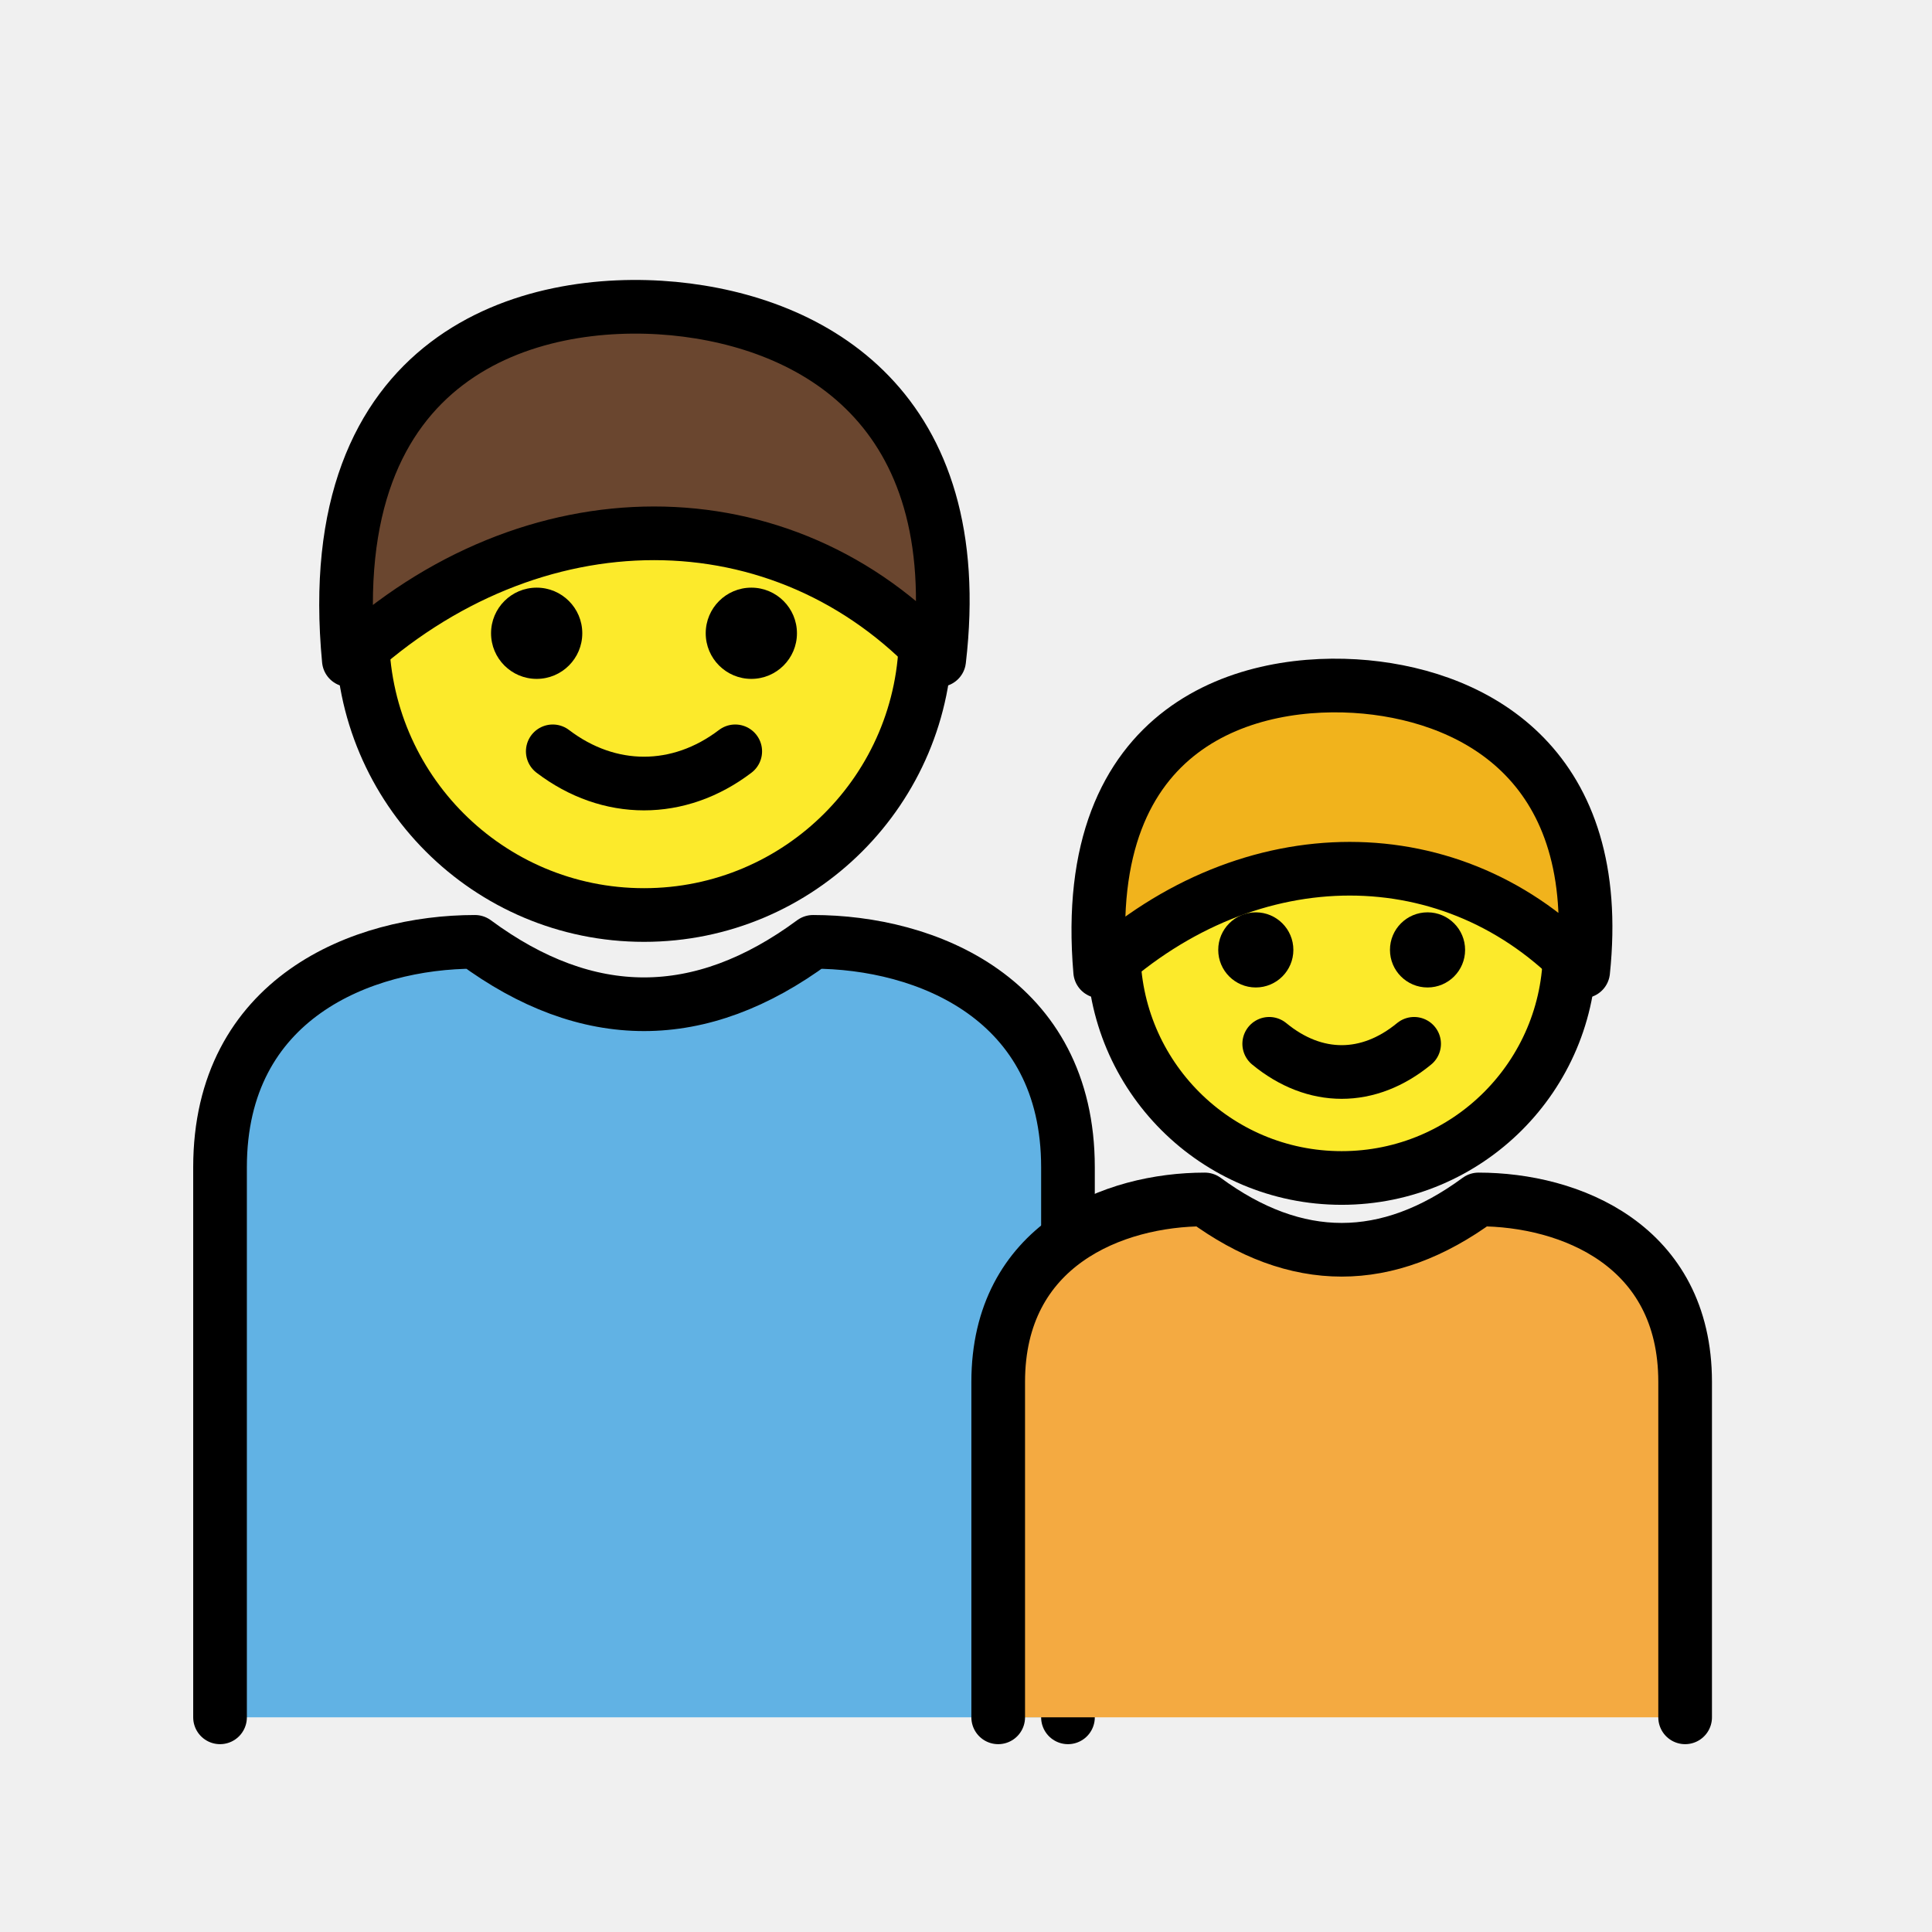
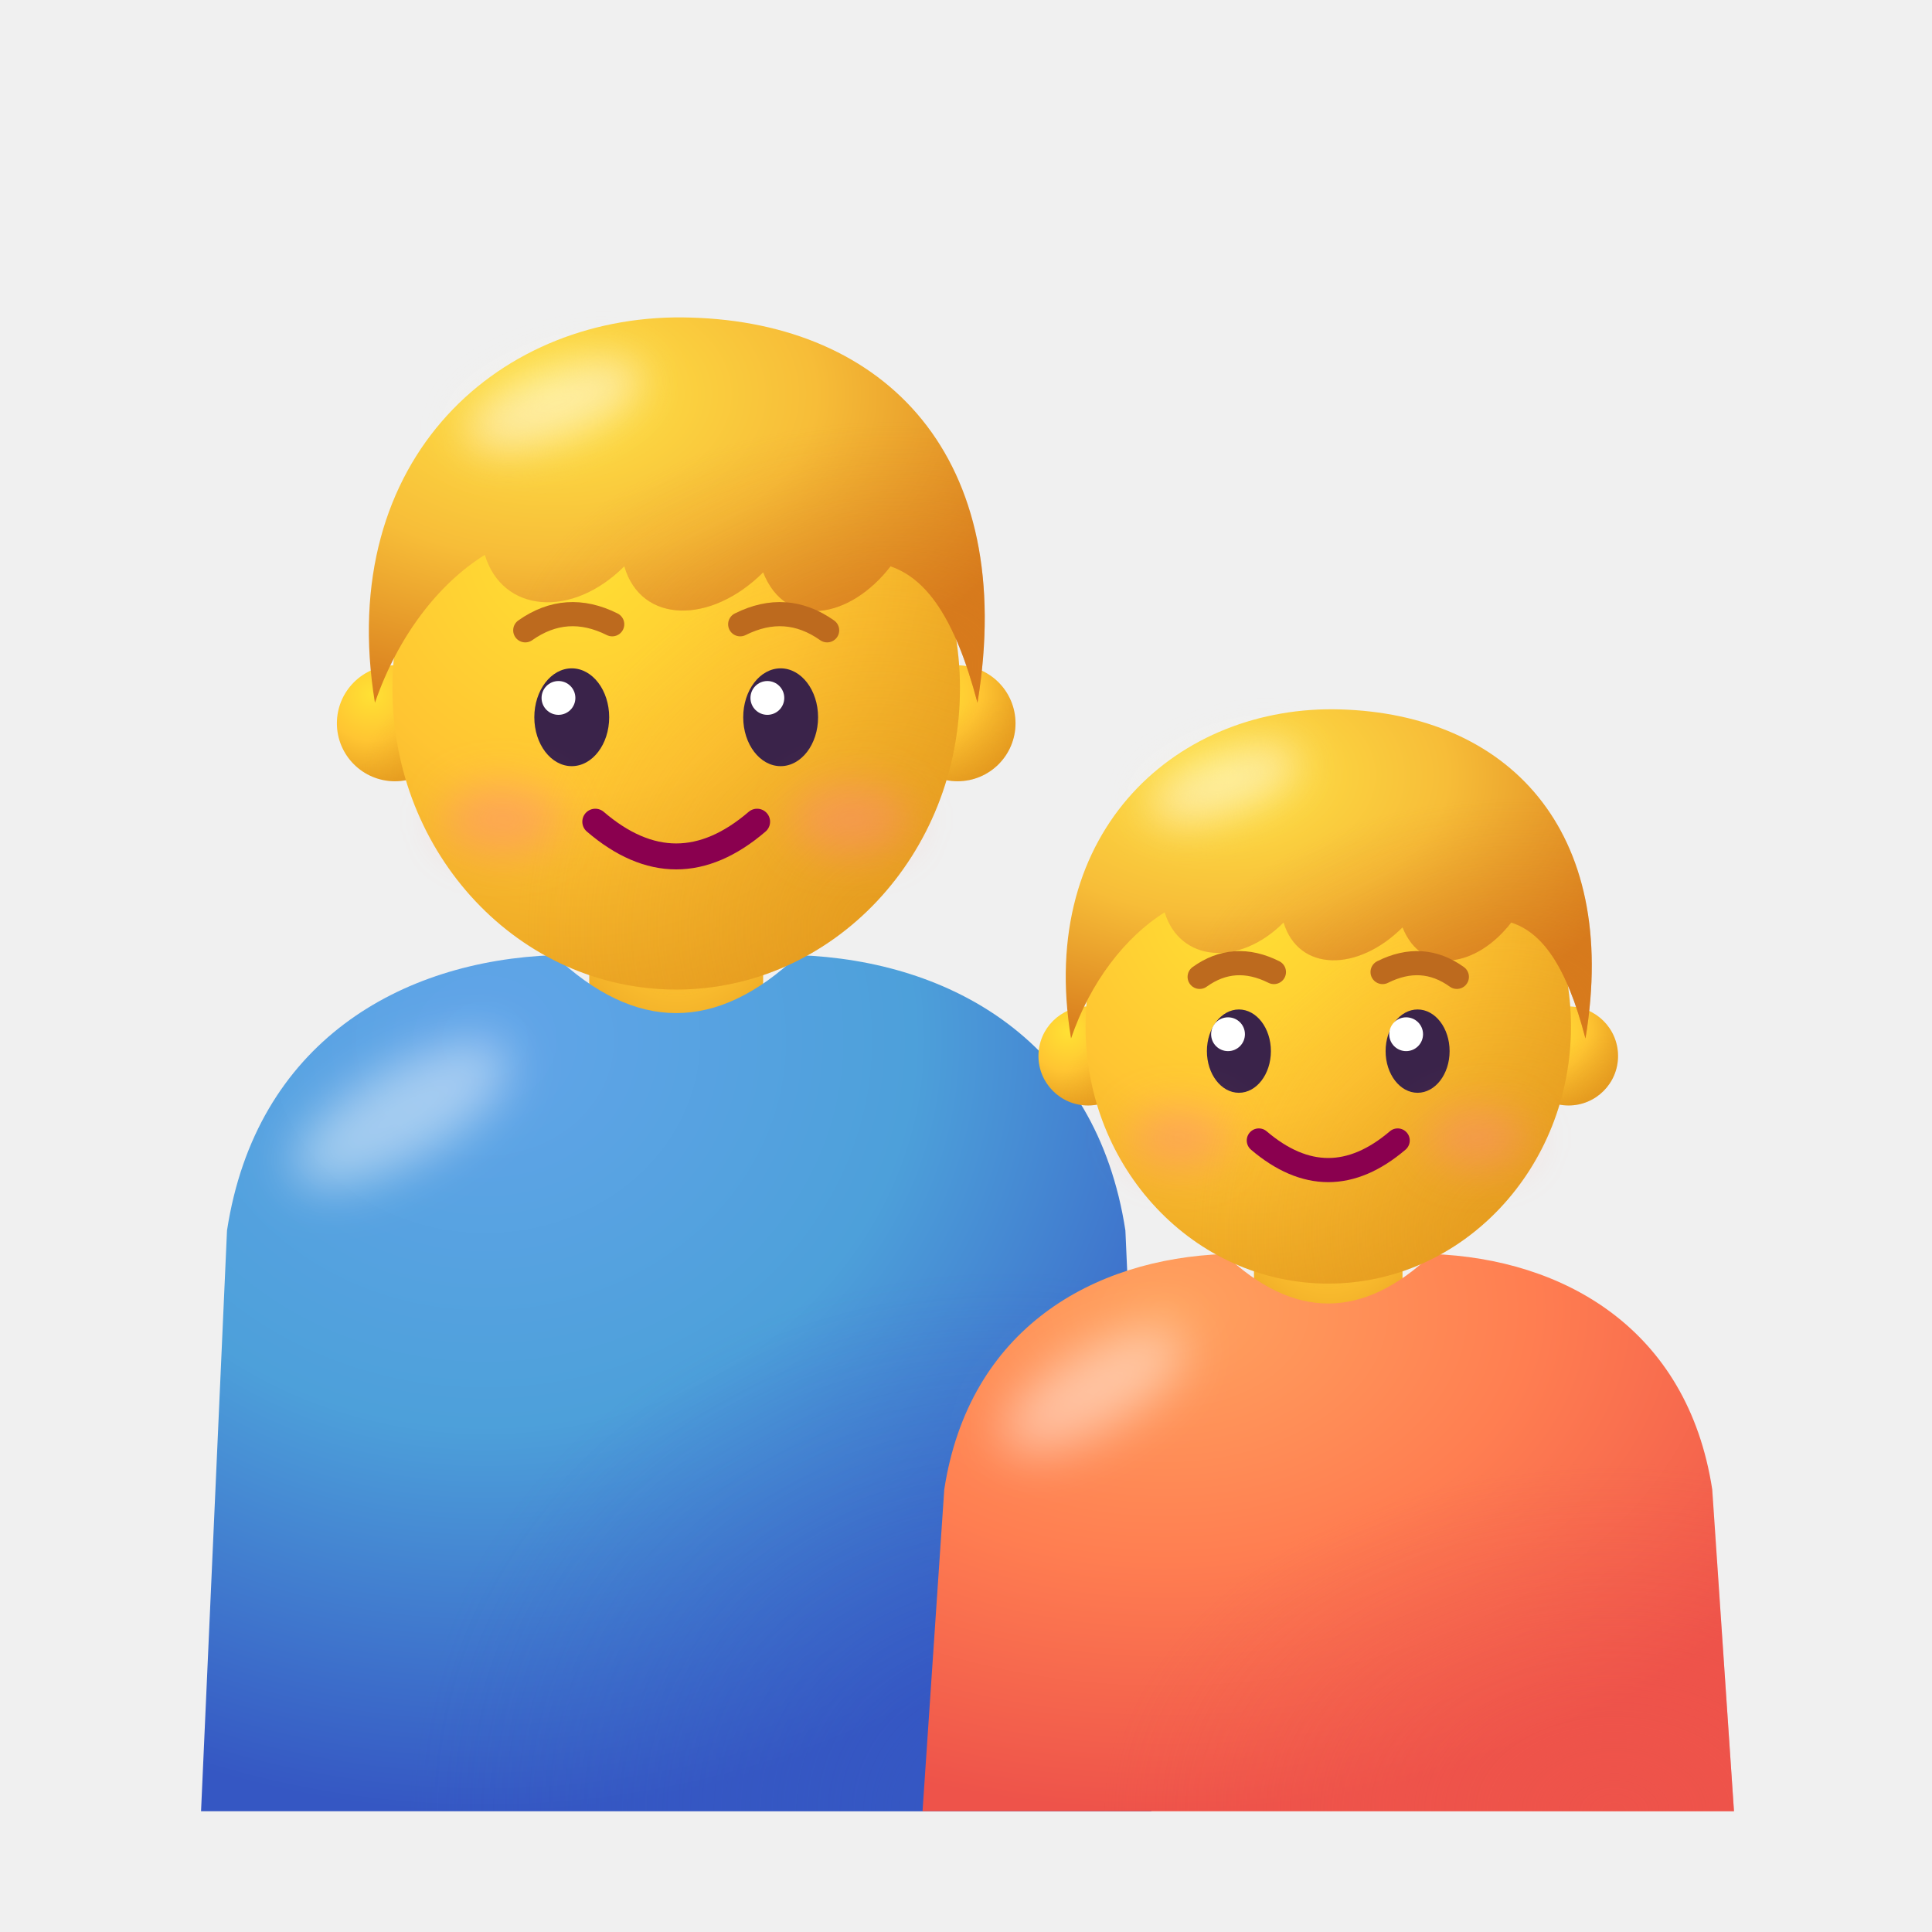
- <svg xmlns="http://www.w3.org/2000/svg" viewBox="0 0 72 72">
-   <g stroke="#000" stroke-width="2" stroke-linecap="round" stroke-linejoin="round">
-     <path d="M8.2,64 L8.2,43.5 C8.2,37.2 13.5,35.1 17.7,35.1 C21.9,38.2 26.1,38.2 30.3,35.1 C34.5,35.1 39.8,37.2 39.8,43.5 L39.8,64" fill="#61B2E4" />
-     <circle cx="24" cy="23.6" r="10.5" fill="#FCEA2B" />
-     <circle cx="20" cy="23.6" r="1.7" fill="#000" stroke="none" />
-     <circle cx="28" cy="23.6" r="1.7" fill="#000" stroke="none" />
-     <path d="M20.6,28 C22.7,29.6 25.3,29.6 27.4,28" fill="none" />
-     <path d="M13,24.6 C11.9,13.1 19.8,11 25.1,11.5 C30.3,12 36.1,15.2 35,24.6 C29.2,18.3 19.8,18.3 13,24.6 Z" fill="#6A462F" />
-     <path d="M37.2,64 L37.2,51.5 C37.2,46.4 41.5,44.7 44.9,44.7 C48.3,47.2 51.7,47.2 55.1,44.7 C58.5,44.7 62.8,46.4 62.8,51.5 L62.8,64" fill="#F4AA41" />
-     <circle cx="50" cy="35.4" r="8.5" fill="#FCEA2B" />
-     <circle cx="46.8" cy="35.4" r="1.4" fill="#000" stroke="none" />
-     <circle cx="53.2" cy="35.4" r="1.4" fill="#000" stroke="none" />
-     <path d="M47.3,38.9 C49,40.3 51,40.3 52.7,38.9" fill="none" />
-     <path d="M41,36.2 C40.2,26.9 46.6,25.2 50.9,25.6 C55.1,26 59.8,28.6 59,36.2 C54.2,31.1 46.6,31.1 41,36.2 Z" fill="#F1B31C" />
+ <svg xmlns="http://www.w3.org/2000/svg" width="32" height="32" viewBox="0 0 32 32" fill="none">
+   <rect x="9.76" y="13.8" width="2.88" height="4.32" fill="url(#qardas_fill1)" />
+   <rect x="9.76" y="13.8" width="2.88" height="4.32" fill="url(#qardas_fill2)" />
+   <path d="M9.18 15.82C6.64 15.91 4.24 17.26 3.76 20.38L3.33 30L19.07 30L18.64 20.38C18.16 17.26 15.76 15.91 13.22 15.82Q11.2 17.74 9.18 15.82Z" fill="url(#qardas_fill3)" />
+   <path d="M9.18 15.82C6.64 15.91 4.24 17.26 3.76 20.38L3.33 30L19.07 30L18.64 20.38C18.16 17.26 15.76 15.91 13.22 15.82Q11.2 17.74 9.18 15.82Z" fill="url(#qardas_fill4)" />
+   <g filter="url(#qardas_blur04)">
+     <ellipse cx="6.64" cy="18.46" rx="2.02" ry="0.77" fill="#FFFFFF" fill-opacity="0.45" transform="rotate(-30 6.64 18.46)" />
  </g>
+   <circle cx="6.54" cy="11.98" r="0.96" fill="url(#qardas_fill5)" />
+   <circle cx="6.54" cy="11.98" r="0.96" fill="url(#qardas_fill6)" />
+   <circle cx="15.86" cy="11.98" r="0.96" fill="url(#qardas_fill7)" />
+   <circle cx="15.86" cy="11.98" r="0.96" fill="url(#qardas_fill8)" />
+   <ellipse cx="11.2" cy="11.4" rx="4.7" ry="4.99" fill="url(#qardas_fill9)" />
+   <ellipse cx="11.2" cy="11.4" rx="4.7" ry="4.99" fill="url(#qardas_fill10)" />
+   <path d="M6.21 11.64C5.54 7.56 8.32 5.16 11.44 5.26C14.66 5.35 16.86 7.56 16.19 11.64C15.81 10.2 15.33 9.58 14.75 9.38C14.08 10.25 13.02 10.44 12.64 9.48C11.78 10.34 10.62 10.34 10.34 9.38C9.47 10.25 8.32 10.15 8.03 9.19C7.26 9.67 6.59 10.54 6.21 11.64Z" fill="url(#qardas_fill11)" />
+   <path d="M6.21 11.64C5.54 7.56 8.32 5.16 11.44 5.26C14.66 5.35 16.86 7.56 16.19 11.64C15.81 10.2 15.33 9.58 14.75 9.38C14.08 10.25 13.02 10.44 12.64 9.48C11.78 10.34 10.62 10.34 10.34 9.38C9.47 10.25 8.32 10.15 8.03 9.19C7.26 9.67 6.59 10.54 6.21 11.64Z" fill="url(#qardas_fill12)" />
+   <g filter="url(#qardas_blur035)">
+     <ellipse cx="9.18" cy="6.7" rx="1.54" ry="0.58" fill="#FEF5E1" fill-opacity="0.6" transform="rotate(-20 9.18 6.7)" />
+   </g>
+   <ellipse cx="9.47" cy="11.88" rx="0.62" ry="0.81" fill="#3A234A" />
+   <circle cx="9.25" cy="11.56" r="0.28" fill="#FFFFFF" />
+   <path d="M8.7 10.44Q9.38 9.96 10.14 10.34" stroke="#BD6A1E" stroke-width="0.4" stroke-linecap="round" stroke-linejoin="round" />
+   <g filter="url(#qardas_blur035)">
+     <ellipse cx="8.32" cy="13.56" rx="0.96" ry="0.58" fill="#FF8A80" fill-opacity="0.45" />
+   </g>
+   <ellipse cx="12.93" cy="11.88" rx="0.62" ry="0.81" fill="#3A234A" />
+   <circle cx="12.71" cy="11.56" r="0.28" fill="#FFFFFF" />
+   <path d="M13.7 10.44Q13.02 9.96 12.26 10.34" stroke="#BD6A1E" stroke-width="0.4" stroke-linecap="round" stroke-linejoin="round" />
+   <g filter="url(#qardas_blur035)">
+     <ellipse cx="14.08" cy="13.56" rx="0.96" ry="0.58" fill="#FF8A80" fill-opacity="0.45" />
+   </g>
+   <path d="M9.86 13.61Q11.2 14.76 12.54 13.61" stroke="#8A004F" stroke-width="0.43" stroke-linecap="round" stroke-linejoin="round" />
+   <rect x="20.77" y="19.05" width="2.46" height="3.69" fill="url(#qardas_fill13)" />
+   <rect x="20.77" y="19.05" width="2.46" height="3.69" fill="url(#qardas_fill14)" />
+   <path d="M20.28 20.77C18.11 20.85 16.05 22 15.64 24.67L15.28 30L28.72 30L28.36 24.67C27.95 22 25.89 20.85 23.72 20.77Q22 22.41 20.28 20.77Z" fill="url(#qardas_fill15)" />
+   <path d="M20.28 20.77C18.11 20.85 16.05 22 15.64 24.67L15.28 30L28.72 30L28.36 24.67C27.95 22 25.89 20.85 23.72 20.77Q22 22.41 20.28 20.77Z" fill="url(#qardas_fill16)" />
+   <g filter="url(#qardas_blur04)">
+     <ellipse cx="18.11" cy="23.03" rx="1.72" ry="0.66" fill="#FFFFFF" fill-opacity="0.45" transform="rotate(-30 18.11 23.03)" />
+   </g>
+   <circle cx="18.02" cy="17.49" r="0.82" fill="url(#qardas_fill17)" />
+   <circle cx="18.02" cy="17.49" r="0.82" fill="url(#qardas_fill18)" />
+   <circle cx="25.98" cy="17.49" r="0.82" fill="url(#qardas_fill19)" />
+   <circle cx="25.98" cy="17.49" r="0.82" fill="url(#qardas_fill20)" />
+   <ellipse cx="22" cy="17" rx="4.02" ry="4.26" fill="url(#qardas_fill21)" />
+   <ellipse cx="22" cy="17" rx="4.02" ry="4.26" fill="url(#qardas_fill22)" />
+   <path d="M17.74 17.2C17.16 13.72 19.54 11.67 22.2 11.75C24.95 11.83 26.84 13.72 26.26 17.2C25.94 15.97 25.53 15.44 25.03 15.28C24.46 16.02 23.56 16.18 23.23 15.36C22.49 16.1 21.51 16.1 21.26 15.28C20.52 16.02 19.54 15.93 19.29 15.11C18.64 15.52 18.06 16.26 17.74 17.2Z" fill="url(#qardas_fill23)" />
+   <path d="M17.74 17.2C17.16 13.72 19.54 11.67 22.2 11.75C24.95 11.83 26.84 13.72 26.26 17.2C25.94 15.97 25.53 15.44 25.03 15.28C24.46 16.02 23.56 16.18 23.23 15.36C22.49 16.1 21.51 16.1 21.26 15.28C20.52 16.02 19.54 15.93 19.29 15.11C18.64 15.52 18.06 16.26 17.74 17.2Z" fill="url(#qardas_fill24)" />
+   <g filter="url(#qardas_blur035)">
+     <ellipse cx="20.28" cy="12.98" rx="1.31" ry="0.49" fill="#FEF5E1" fill-opacity="0.6" transform="rotate(-20 20.28 12.98)" />
+   </g>
+   <ellipse cx="20.52" cy="17.41" rx="0.53" ry="0.69" fill="#3A234A" />
+   <circle cx="20.34" cy="17.13" r="0.28" fill="#FFFFFF" />
+   <path d="M19.87 16.18Q20.44 15.77 21.1 16.1" stroke="#BD6A1E" stroke-width="0.4" stroke-linecap="round" stroke-linejoin="round" />
+   <g filter="url(#qardas_blur035)">
+     <ellipse cx="19.54" cy="18.84" rx="0.82" ry="0.49" fill="#FF8A80" fill-opacity="0.45" />
+   </g>
+   <ellipse cx="23.48" cy="17.41" rx="0.53" ry="0.69" fill="#3A234A" />
+   <circle cx="23.29" cy="17.13" r="0.28" fill="#FFFFFF" />
+   <path d="M24.13 16.18Q23.56 15.77 22.9 16.1" stroke="#BD6A1E" stroke-width="0.4" stroke-linecap="round" stroke-linejoin="round" />
+   <g filter="url(#qardas_blur035)">
+     <ellipse cx="24.46" cy="18.84" rx="0.82" ry="0.49" fill="#FF8A80" fill-opacity="0.45" />
+   </g>
+   <path d="M20.85 18.89Q22 19.87 23.15 18.89" stroke="#8A004F" stroke-width="0.4" stroke-linecap="round" stroke-linejoin="round" />
+   <defs>
+     <radialGradient id="qardas_fill1" cx="0.5" cy="0" r="1">
+       <stop stop-color="#FFE134" />
+       <stop offset="0.5" stop-color="#FFC532" />
+       <stop offset="1" stop-color="#E59B1F" />
+     </radialGradient>
+     <radialGradient id="qardas_fill2" cx="0.5" cy="0" r="0.7">
+       <stop stop-color="#E59B1F" stop-opacity="0.8" />
+       <stop offset="0.9" stop-color="#E59B1F" stop-opacity="0" />
+     </radialGradient>
+     <radialGradient id="qardas_fill3" cx="0.3" cy="0.1" r="0.9">
+       <stop stop-color="#62A5E9" />
+       <stop offset="0.5" stop-color="#4DA0DA" />
+       <stop offset="1" stop-color="#3557C3" />
+     </radialGradient>
+     <radialGradient id="qardas_fill4" cx="0.85" cy="1" r="0.7">
+       <stop stop-color="#3557C3" stop-opacity="0.6" />
+       <stop offset="0.9" stop-color="#3557C3" stop-opacity="0" />
+     </radialGradient>
+     <filter id="qardas_blur04" x="0" y="0" width="32" height="32" filterUnits="userSpaceOnUse" color-interpolation-filters="sRGB">
+       <feGaussianBlur stdDeviation="0.4" />
+     </filter>
+     <radialGradient id="qardas_fill5" cx="0.3" cy="0.25" r="0.8">
+       <stop stop-color="#FFE134" />
+       <stop offset="0.5" stop-color="#FFC532" />
+       <stop offset="1" stop-color="#E59B1F" />
+     </radialGradient>
+     <radialGradient id="qardas_fill6" cx="0.85" cy="0.9" r="0.7">
+       <stop stop-color="#E59B1F" stop-opacity="0.4" />
+       <stop offset="0.9" stop-color="#E59B1F" stop-opacity="0" />
+     </radialGradient>
+     <radialGradient id="qardas_fill7" cx="0.3" cy="0.25" r="0.8">
+       <stop stop-color="#FFE134" />
+       <stop offset="0.5" stop-color="#FFC532" />
+       <stop offset="1" stop-color="#E59B1F" />
+     </radialGradient>
+     <radialGradient id="qardas_fill8" cx="0.85" cy="0.9" r="0.7">
+       <stop stop-color="#E59B1F" stop-opacity="0.4" />
+       <stop offset="0.9" stop-color="#E59B1F" stop-opacity="0" />
+     </radialGradient>
+     <radialGradient id="qardas_fill9" cx="0.32" cy="0.25" r="0.85">
+       <stop stop-color="#FFE134" />
+       <stop offset="0.5" stop-color="#FFC532" />
+       <stop offset="1" stop-color="#E59B1F" />
+     </radialGradient>
+     <radialGradient id="qardas_fill10" cx="0.85" cy="0.9" r="0.7">
+       <stop stop-color="#E59B1F" stop-opacity="0.45" />
+       <stop offset="0.9" stop-color="#E59B1F" stop-opacity="0" />
+     </radialGradient>
+     <radialGradient id="qardas_fill11" cx="0.3" cy="0.2" r="0.85">
+       <stop stop-color="#FFE446" />
+       <stop offset="0.5" stop-color="#F7BD38" />
+       <stop offset="1" stop-color="#D77A1C" />
+     </radialGradient>
+     <radialGradient id="qardas_fill12" cx="0.85" cy="0.9" r="0.7">
+       <stop stop-color="#D77A1C" stop-opacity="0.5" />
+       <stop offset="0.9" stop-color="#D77A1C" stop-opacity="0" />
+     </radialGradient>
+     <filter id="qardas_blur035" x="0" y="0" width="32" height="32" filterUnits="userSpaceOnUse" color-interpolation-filters="sRGB">
+       <feGaussianBlur stdDeviation="0.35" />
+     </filter>
+     <radialGradient id="qardas_fill13" cx="0.5" cy="0" r="1">
+       <stop stop-color="#FFE134" />
+       <stop offset="0.5" stop-color="#FFC532" />
+       <stop offset="1" stop-color="#E59B1F" />
+     </radialGradient>
+     <radialGradient id="qardas_fill14" cx="0.5" cy="0" r="0.7">
+       <stop stop-color="#E59B1F" stop-opacity="0.8" />
+       <stop offset="0.9" stop-color="#E59B1F" stop-opacity="0" />
+     </radialGradient>
+     <radialGradient id="qardas_fill15" cx="0.3" cy="0.1" r="0.9">
+       <stop stop-color="#FFA35F" />
+       <stop offset="0.5" stop-color="#FF7E51" />
+       <stop offset="1" stop-color="#EE534A" />
+     </radialGradient>
+     <radialGradient id="qardas_fill16" cx="0.85" cy="1" r="0.7">
+       <stop stop-color="#EE534A" stop-opacity="0.6" />
+       <stop offset="0.9" stop-color="#EE534A" stop-opacity="0" />
+     </radialGradient>
+     <radialGradient id="qardas_fill17" cx="0.3" cy="0.25" r="0.8">
+       <stop stop-color="#FFE134" />
+       <stop offset="0.5" stop-color="#FFC532" />
+       <stop offset="1" stop-color="#E59B1F" />
+     </radialGradient>
+     <radialGradient id="qardas_fill18" cx="0.85" cy="0.9" r="0.7">
+       <stop stop-color="#E59B1F" stop-opacity="0.4" />
+       <stop offset="0.9" stop-color="#E59B1F" stop-opacity="0" />
+     </radialGradient>
+     <radialGradient id="qardas_fill19" cx="0.3" cy="0.25" r="0.8">
+       <stop stop-color="#FFE134" />
+       <stop offset="0.5" stop-color="#FFC532" />
+       <stop offset="1" stop-color="#E59B1F" />
+     </radialGradient>
+     <radialGradient id="qardas_fill20" cx="0.85" cy="0.9" r="0.7">
+       <stop stop-color="#E59B1F" stop-opacity="0.4" />
+       <stop offset="0.9" stop-color="#E59B1F" stop-opacity="0" />
+     </radialGradient>
+     <radialGradient id="qardas_fill21" cx="0.32" cy="0.25" r="0.85">
+       <stop stop-color="#FFE134" />
+       <stop offset="0.5" stop-color="#FFC532" />
+       <stop offset="1" stop-color="#E59B1F" />
+     </radialGradient>
+     <radialGradient id="qardas_fill22" cx="0.85" cy="0.9" r="0.7">
+       <stop stop-color="#E59B1F" stop-opacity="0.45" />
+       <stop offset="0.9" stop-color="#E59B1F" stop-opacity="0" />
+     </radialGradient>
+     <radialGradient id="qardas_fill23" cx="0.3" cy="0.2" r="0.85">
+       <stop stop-color="#FFE446" />
+       <stop offset="0.5" stop-color="#F7BD38" />
+       <stop offset="1" stop-color="#D77A1C" />
+     </radialGradient>
+     <radialGradient id="qardas_fill24" cx="0.85" cy="0.9" r="0.7">
+       <stop stop-color="#D77A1C" stop-opacity="0.5" />
+       <stop offset="0.9" stop-color="#D77A1C" stop-opacity="0" />
+     </radialGradient>
+   </defs>
</svg>
